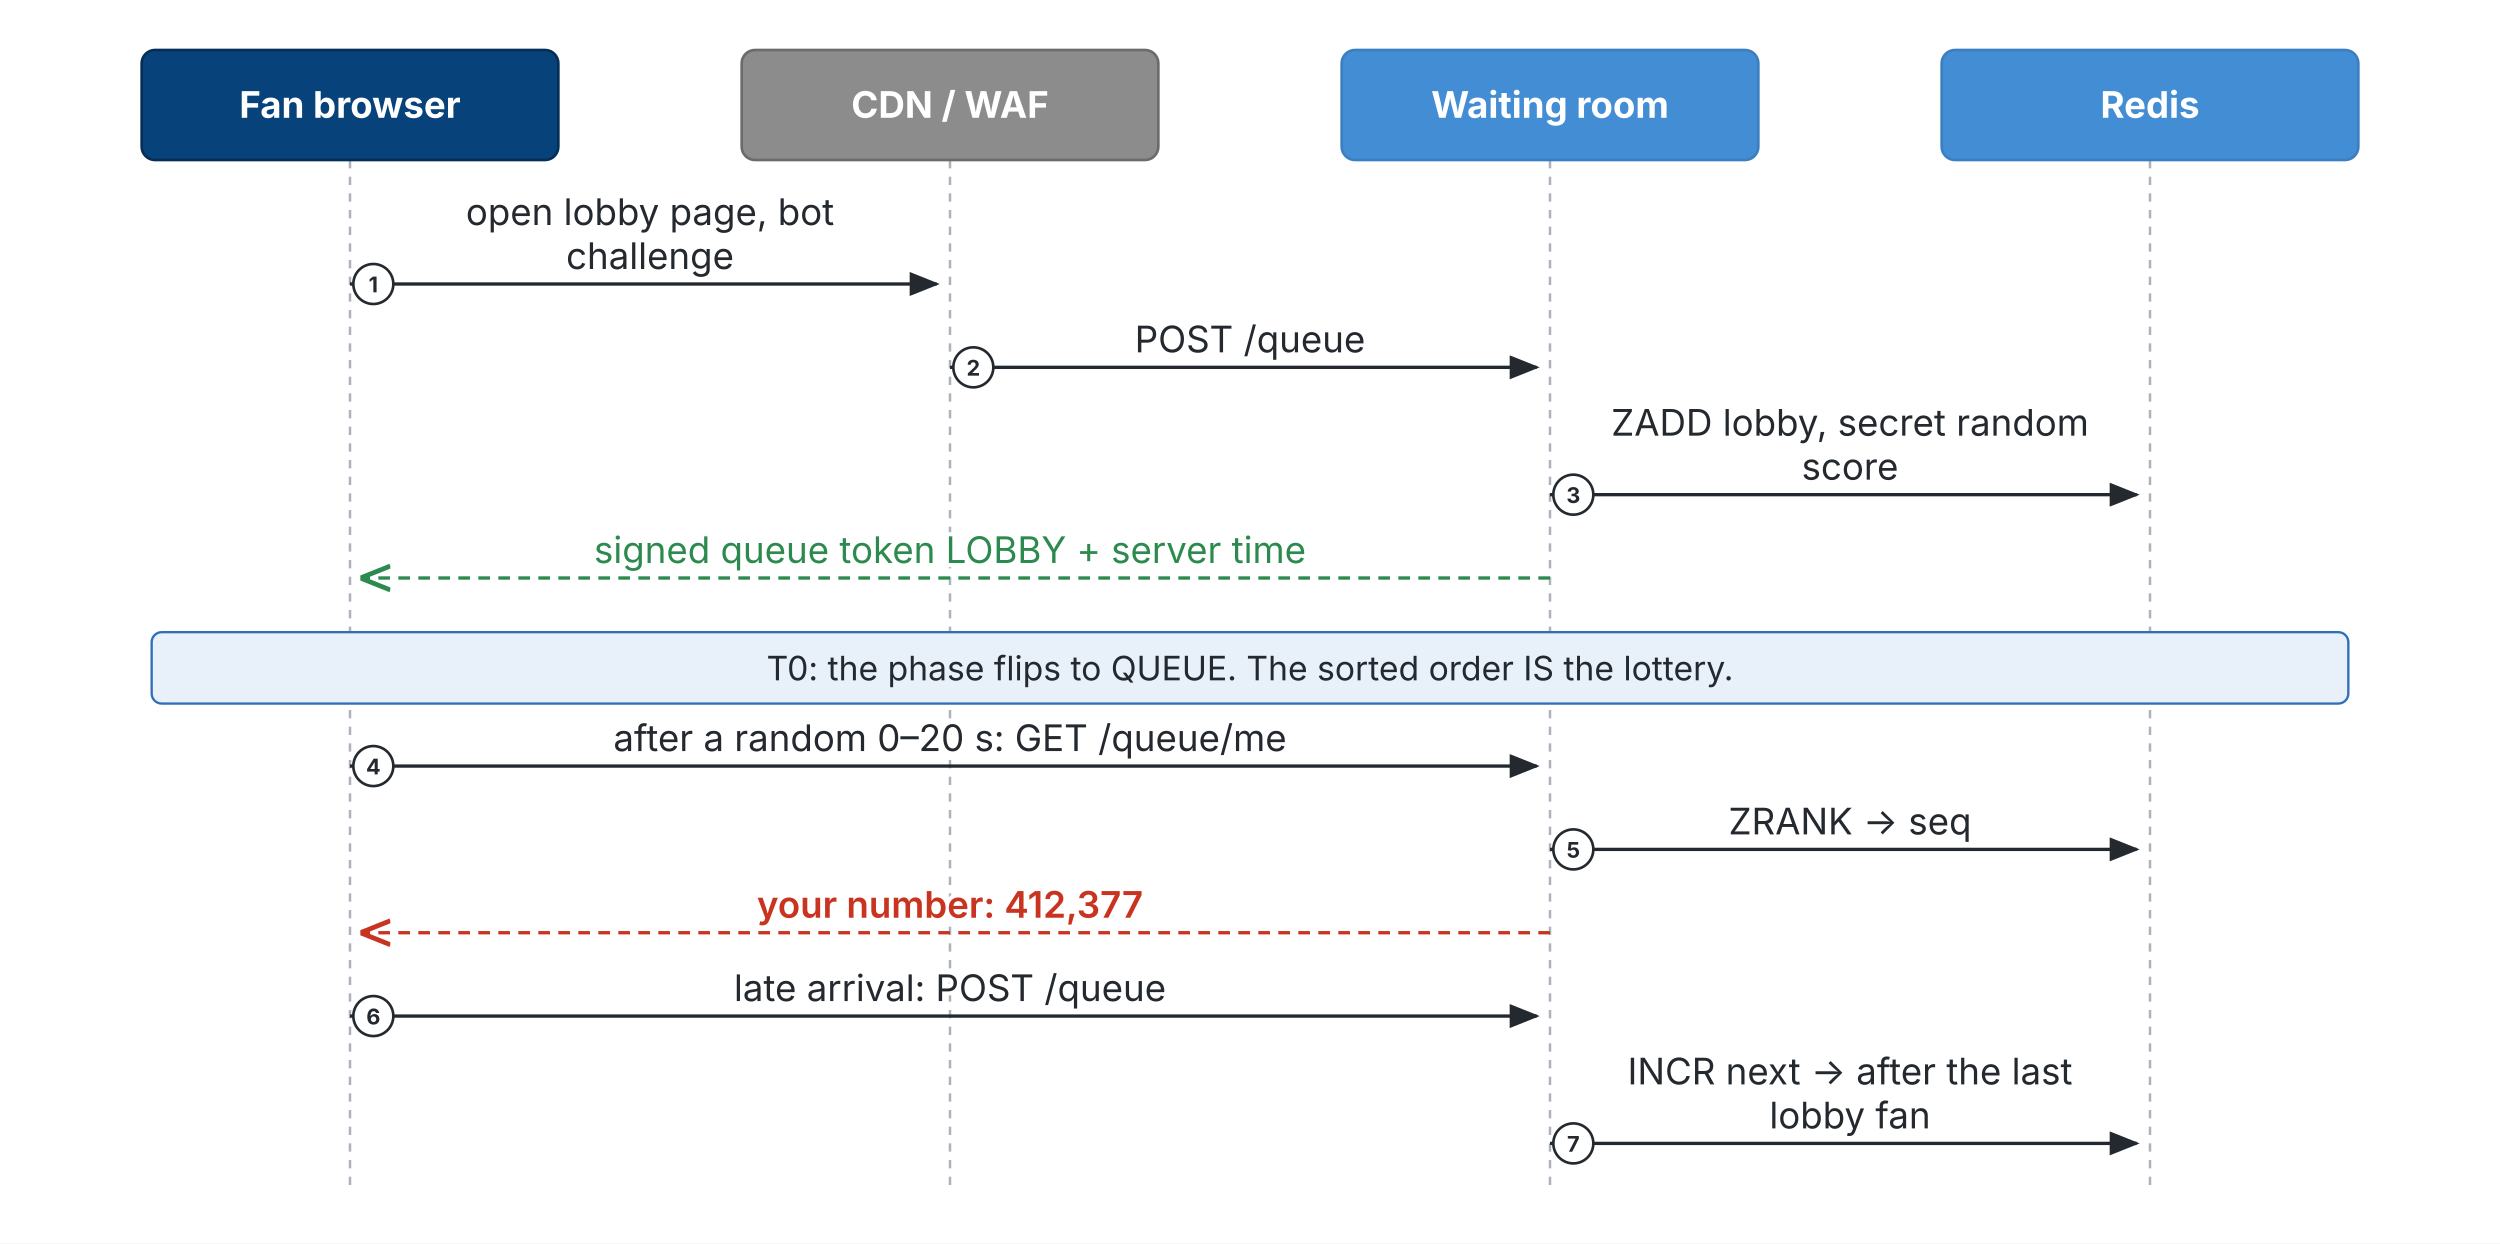
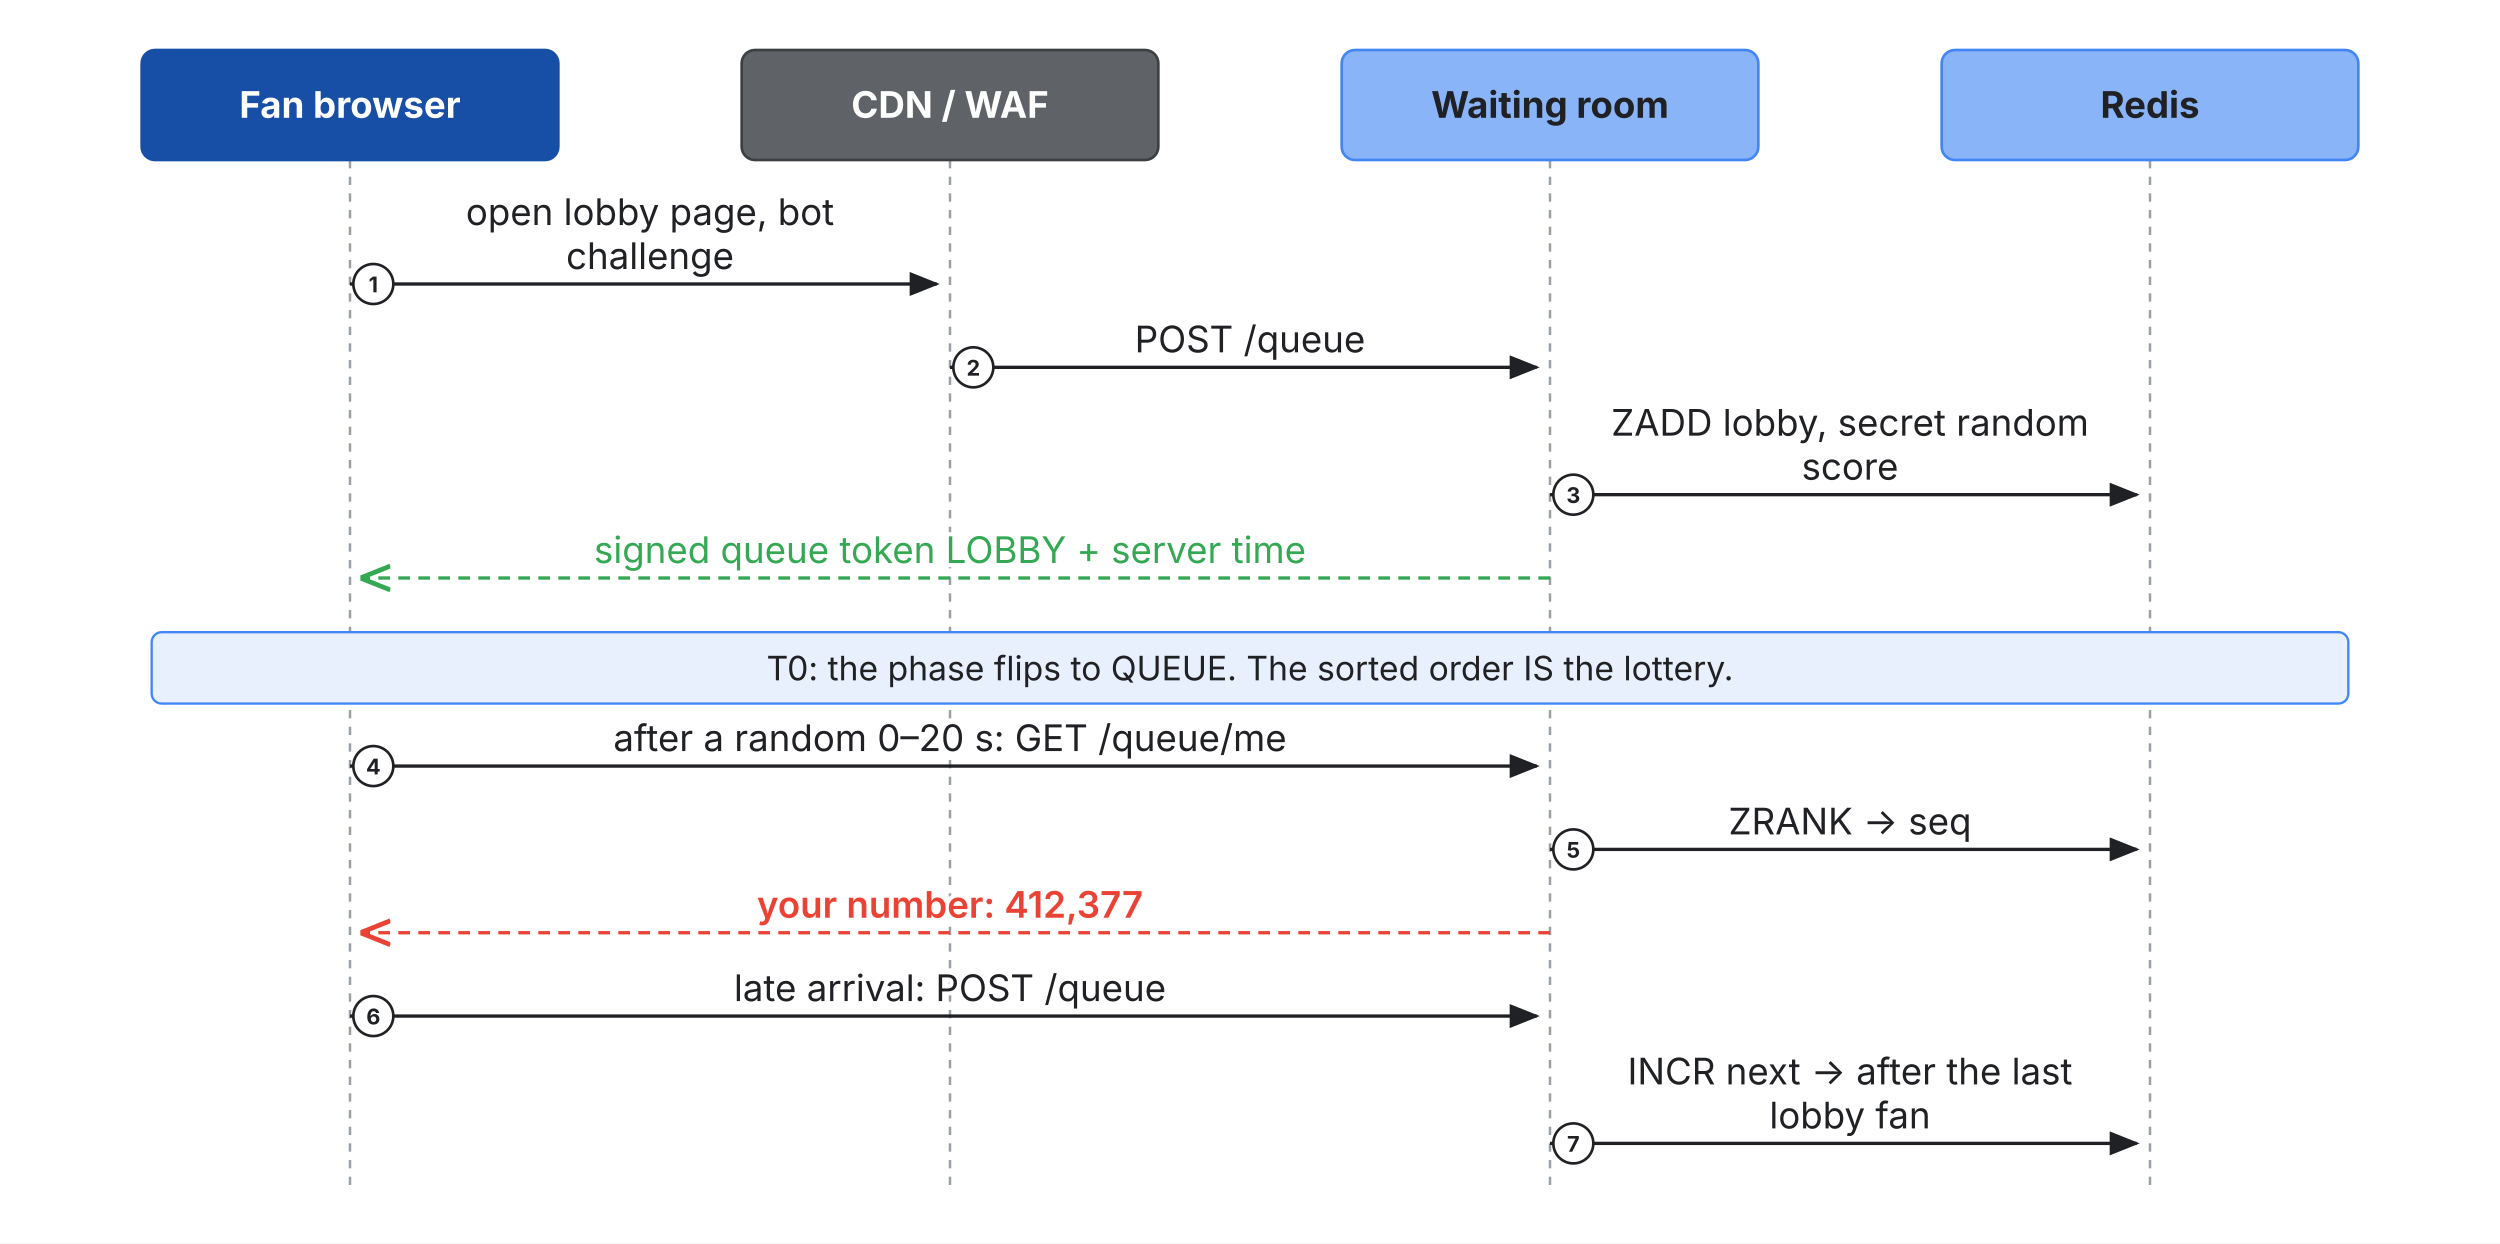
<svg xmlns="http://www.w3.org/2000/svg" class="seq" viewBox="0 0 1500 746" width="1500" height="746">
  <defs>
-     <marker id="sq-f-c8341f" viewBox="0 0 10 10" refX="9" refY="5" markerWidth="9" markerHeight="9" orient="auto">
-       <path d="M0,1 L10,5 L0,9 z" fill="#c8341f" />
+     <marker id="sq-f-34a853" viewBox="0 0 10 10" refX="9" refY="5" markerWidth="9" markerHeight="9" orient="auto">
+       <path d="M0,1 L10,5 L0,9 z" fill="#34a853" />
    </marker>
-     <marker id="sq-o-c8341f" viewBox="0 0 10 10" refX="9" refY="5" markerWidth="9" markerHeight="9" orient="auto">
-       <path d="M0,1 L10,5 L0,9" fill="none" stroke="#c8341f" stroke-width="1.6" />
+     <marker id="sq-o-34a853" viewBox="0 0 10 10" refX="9" refY="5" markerWidth="9" markerHeight="9" orient="auto">
+       <path d="M0,1 L10,5 L0,9" fill="none" stroke="#34a853" stroke-width="1.6" />
    </marker>
-     <marker id="sq-f-2d8a4e" viewBox="0 0 10 10" refX="9" refY="5" markerWidth="9" markerHeight="9" orient="auto">
-       <path d="M0,1 L10,5 L0,9 z" fill="#2d8a4e" />
+     <marker id="sq-f-202124" viewBox="0 0 10 10" refX="9" refY="5" markerWidth="9" markerHeight="9" orient="auto">
+       <path d="M0,1 L10,5 L0,9 z" fill="#202124" />
    </marker>
-     <marker id="sq-o-2d8a4e" viewBox="0 0 10 10" refX="9" refY="5" markerWidth="9" markerHeight="9" orient="auto">
-       <path d="M0,1 L10,5 L0,9" fill="none" stroke="#2d8a4e" stroke-width="1.6" />
+     <marker id="sq-o-202124" viewBox="0 0 10 10" refX="9" refY="5" markerWidth="9" markerHeight="9" orient="auto">
+       <path d="M0,1 L10,5 L0,9" fill="none" stroke="#202124" stroke-width="1.6" />
    </marker>
-     <marker id="sq-f-24292f" viewBox="0 0 10 10" refX="9" refY="5" markerWidth="9" markerHeight="9" orient="auto">
-       <path d="M0,1 L10,5 L0,9 z" fill="#24292f" />
+     <marker id="sq-f-ea4335" viewBox="0 0 10 10" refX="9" refY="5" markerWidth="9" markerHeight="9" orient="auto">
+       <path d="M0,1 L10,5 L0,9 z" fill="#ea4335" />
    </marker>
-     <marker id="sq-o-24292f" viewBox="0 0 10 10" refX="9" refY="5" markerWidth="9" markerHeight="9" orient="auto">
-       <path d="M0,1 L10,5 L0,9" fill="none" stroke="#24292f" stroke-width="1.6" />
+     <marker id="sq-o-ea4335" viewBox="0 0 10 10" refX="9" refY="5" markerWidth="9" markerHeight="9" orient="auto">
+       <path d="M0,1 L10,5 L0,9" fill="none" stroke="#ea4335" stroke-width="1.6" />
    </marker>
  </defs>
  <rect width="1500" height="746" fill="#ffffff" />
-   <line x1="210.0" y1="96" x2="210.0" y2="716.04" stroke="#aab3bd" stroke-width="1.5" stroke-dasharray="5 5" />
-   <rect x="85.0" y="30" width="250" height="66" rx="8" fill="#08427b" stroke="#052e56" stroke-width="1.6" />
-   <text x="210.0" y="70.7" text-anchor="middle" font-family="Inter, Helvetica, Arial, sans-serif" font-size="22" font-weight="700" fill="#ffffff">Fan browser</text>
-   <line x1="570.0" y1="96" x2="570.0" y2="716.04" stroke="#aab3bd" stroke-width="1.5" stroke-dasharray="5 5" />
-   <rect x="445.0" y="30" width="250" height="66" rx="8" fill="#8c8c8c" stroke="#6b6b6b" stroke-width="1.6" />
-   <text x="570.0" y="70.7" text-anchor="middle" font-family="Inter, Helvetica, Arial, sans-serif" font-size="22" font-weight="700" fill="#ffffff">CDN / WAF</text>
-   <line x1="930.0" y1="96" x2="930.0" y2="716.04" stroke="#aab3bd" stroke-width="1.5" stroke-dasharray="5 5" />
-   <rect x="805.0" y="30" width="250" height="66" rx="8" fill="#438dd5" stroke="#3c7fc0" stroke-width="1.6" />
-   <text x="930.0" y="70.7" text-anchor="middle" font-family="Inter, Helvetica, Arial, sans-serif" font-size="22" font-weight="700" fill="#ffffff">Waiting room</text>
-   <line x1="1290.0" y1="96" x2="1290.0" y2="716.04" stroke="#aab3bd" stroke-width="1.5" stroke-dasharray="5 5" />
-   <rect x="1165.0" y="30" width="250" height="66" rx="8" fill="#438dd5" stroke="#3c7fc0" stroke-width="1.6" />
-   <text x="1290.0" y="70.7" text-anchor="middle" font-family="Inter, Helvetica, Arial, sans-serif" font-size="22" font-weight="700" fill="#ffffff">Redis</text>
-   <line x1="210.0" y1="170.4" x2="562.0" y2="170.4" stroke="#24292f" stroke-width="2" marker-end="url(#sq-f-24292f)" />
-   <circle cx="224.0" cy="170.4" r="12" fill="#ffffff" stroke="#24292f" stroke-width="1.6" />
-   <text x="224.0" y="175.4" text-anchor="middle" font-family="Inter, Helvetica, Arial, sans-serif" font-size="13" font-weight="700" fill="#24292f">1</text>
-   <text x="390.0" y="135.0" text-anchor="middle" font-family="Inter, Helvetica, Arial, sans-serif" font-size="22" fill="#24292f" font-weight="400" paint-order="stroke" stroke="#ffffff" stroke-width="5" stroke-linejoin="round">open lobby page, bot</text>
-   <text x="390.0" y="161.4" text-anchor="middle" font-family="Inter, Helvetica, Arial, sans-serif" font-size="22" fill="#24292f" font-weight="400" paint-order="stroke" stroke="#ffffff" stroke-width="5" stroke-linejoin="round">challenge</text>
-   <line x1="570.0" y1="220.4" x2="922.0" y2="220.4" stroke="#24292f" stroke-width="2" marker-end="url(#sq-f-24292f)" />
-   <circle cx="584.0" cy="220.4" r="12" fill="#ffffff" stroke="#24292f" stroke-width="1.6" />
-   <text x="584.0" y="225.4" text-anchor="middle" font-family="Inter, Helvetica, Arial, sans-serif" font-size="13" font-weight="700" fill="#24292f">2</text>
-   <text x="750.0" y="211.4" text-anchor="middle" font-family="Inter, Helvetica, Arial, sans-serif" font-size="22" fill="#24292f" font-weight="400" paint-order="stroke" stroke="#ffffff" stroke-width="5" stroke-linejoin="round">POST /queue</text>
-   <line x1="930.0" y1="296.8" x2="1282.0" y2="296.8" stroke="#24292f" stroke-width="2" marker-end="url(#sq-f-24292f)" />
-   <circle cx="944.0" cy="296.8" r="12" fill="#ffffff" stroke="#24292f" stroke-width="1.6" />
-   <text x="944.0" y="301.8" text-anchor="middle" font-family="Inter, Helvetica, Arial, sans-serif" font-size="13" font-weight="700" fill="#24292f">3</text>
-   <text x="1110.0" y="261.4" text-anchor="middle" font-family="Inter, Helvetica, Arial, sans-serif" font-size="22" fill="#24292f" font-weight="400" paint-order="stroke" stroke="#ffffff" stroke-width="5" stroke-linejoin="round">ZADD lobby, secret random</text>
-   <text x="1110.0" y="287.8" text-anchor="middle" font-family="Inter, Helvetica, Arial, sans-serif" font-size="22" fill="#24292f" font-weight="400" paint-order="stroke" stroke="#ffffff" stroke-width="5" stroke-linejoin="round">score</text>
-   <line x1="930.0" y1="346.8" x2="218.0" y2="346.8" stroke="#2d8a4e" stroke-width="2" stroke-dasharray="7 5" marker-end="url(#sq-o-2d8a4e)" />
-   <text x="570.0" y="337.8" text-anchor="middle" font-family="Inter, Helvetica, Arial, sans-serif" font-size="22" fill="#2d8a4e" font-weight="400" paint-order="stroke" stroke="#ffffff" stroke-width="5" stroke-linejoin="round">signed queue token LOBBY + server time</text>
-   <rect x="91.0" y="379.3" width="1318.0" height="42.84" rx="6" fill="#e8f0fa" stroke="#2f6fb5" stroke-width="1.4" />
-   <text x="750.0" y="408.2" text-anchor="middle" font-family="Inter, Helvetica, Arial, sans-serif" font-size="20.2" fill="#24292f">T0: the phase flips to QUEUE. The sorted order IS the lottery.</text>
-   <line x1="210.0" y1="459.64" x2="922.0" y2="459.64" stroke="#24292f" stroke-width="2" marker-end="url(#sq-f-24292f)" />
-   <circle cx="224.0" cy="459.64" r="12" fill="#ffffff" stroke="#24292f" stroke-width="1.6" />
-   <text x="224.0" y="464.64" text-anchor="middle" font-family="Inter, Helvetica, Arial, sans-serif" font-size="13" font-weight="700" fill="#24292f">4</text>
-   <text x="570.0" y="450.64" text-anchor="middle" font-family="Inter, Helvetica, Arial, sans-serif" font-size="22" fill="#24292f" font-weight="400" paint-order="stroke" stroke="#ffffff" stroke-width="5" stroke-linejoin="round">after a random 0–20 s: GET /queue/me</text>
-   <line x1="930.0" y1="509.64" x2="1282.0" y2="509.64" stroke="#24292f" stroke-width="2" marker-end="url(#sq-f-24292f)" />
-   <circle cx="944.0" cy="509.64" r="12" fill="#ffffff" stroke="#24292f" stroke-width="1.6" />
-   <text x="944.0" y="514.64" text-anchor="middle" font-family="Inter, Helvetica, Arial, sans-serif" font-size="13" font-weight="700" fill="#24292f">5</text>
-   <text x="1110.0" y="500.64" text-anchor="middle" font-family="Inter, Helvetica, Arial, sans-serif" font-size="22" fill="#24292f" font-weight="400" paint-order="stroke" stroke="#ffffff" stroke-width="5" stroke-linejoin="round">ZRANK → seq</text>
-   <line x1="930.0" y1="559.64" x2="218.0" y2="559.64" stroke="#c8341f" stroke-width="2" stroke-dasharray="7 5" marker-end="url(#sq-o-c8341f)" />
-   <text x="570.0" y="550.64" text-anchor="middle" font-family="Inter, Helvetica, Arial, sans-serif" font-size="22" fill="#c8341f" font-weight="600" paint-order="stroke" stroke="#ffffff" stroke-width="5" stroke-linejoin="round">your number: 412,377</text>
-   <line x1="210.0" y1="609.64" x2="922.0" y2="609.64" stroke="#24292f" stroke-width="2" marker-end="url(#sq-f-24292f)" />
-   <circle cx="224.0" cy="609.64" r="12" fill="#ffffff" stroke="#24292f" stroke-width="1.6" />
-   <text x="224.0" y="614.64" text-anchor="middle" font-family="Inter, Helvetica, Arial, sans-serif" font-size="13" font-weight="700" fill="#24292f">6</text>
-   <text x="570.0" y="600.64" text-anchor="middle" font-family="Inter, Helvetica, Arial, sans-serif" font-size="22" fill="#24292f" font-weight="400" paint-order="stroke" stroke="#ffffff" stroke-width="5" stroke-linejoin="round">late arrival: POST /queue</text>
-   <line x1="930.0" y1="686.04" x2="1282.0" y2="686.04" stroke="#24292f" stroke-width="2" marker-end="url(#sq-f-24292f)" />
-   <circle cx="944.0" cy="686.04" r="12" fill="#ffffff" stroke="#24292f" stroke-width="1.6" />
-   <text x="944.0" y="691.04" text-anchor="middle" font-family="Inter, Helvetica, Arial, sans-serif" font-size="13" font-weight="700" fill="#24292f">7</text>
-   <text x="1110.0" y="650.64" text-anchor="middle" font-family="Inter, Helvetica, Arial, sans-serif" font-size="22" fill="#24292f" font-weight="400" paint-order="stroke" stroke="#ffffff" stroke-width="5" stroke-linejoin="round">INCR next → after the last</text>
-   <text x="1110.0" y="677.04" text-anchor="middle" font-family="Inter, Helvetica, Arial, sans-serif" font-size="22" fill="#24292f" font-weight="400" paint-order="stroke" stroke="#ffffff" stroke-width="5" stroke-linejoin="round">lobby fan</text>
+   <g data-k="p:fan">
+     <line x1="210.0" y1="96" x2="210.0" y2="716.04" stroke="#9aa0a6" stroke-width="1.5" stroke-dasharray="5 5" />
+     <rect x="85.0" y="30" width="250" height="66" rx="8" fill="#174ea6" stroke="#174ea6" stroke-width="1.6" />
+     <text x="210.0" y="70.7" text-anchor="middle" font-family="Inter, Roboto, sans-serif" font-size="22" font-weight="700" fill="#ffffff">Fan browser</text>
+   </g>
+   <g data-k="p:cdn">
+     <line x1="570.0" y1="96" x2="570.0" y2="716.04" stroke="#9aa0a6" stroke-width="1.5" stroke-dasharray="5 5" />
+     <rect x="445.0" y="30" width="250" height="66" rx="8" fill="#5f6368" stroke="#3c4043" stroke-width="1.6" />
+     <text x="570.0" y="70.7" text-anchor="middle" font-family="Inter, Roboto, sans-serif" font-size="22" font-weight="700" fill="#ffffff">CDN / WAF</text>
+   </g>
+   <g data-k="p:wr">
+     <line x1="930.0" y1="96" x2="930.0" y2="716.04" stroke="#9aa0a6" stroke-width="1.5" stroke-dasharray="5 5" />
+     <rect x="805.0" y="30" width="250" height="66" rx="8" fill="#8ab4f8" stroke="#4285f4" stroke-width="1.6" />
+     <text x="930.0" y="70.7" text-anchor="middle" font-family="Inter, Roboto, sans-serif" font-size="22" font-weight="700" fill="#202124">Waiting room</text>
+   </g>
+   <g data-k="p:r">
+     <line x1="1290.0" y1="96" x2="1290.0" y2="716.04" stroke="#9aa0a6" stroke-width="1.5" stroke-dasharray="5 5" />
+     <rect x="1165.0" y="30" width="250" height="66" rx="8" fill="#8ab4f8" stroke="#4285f4" stroke-width="1.6" />
+     <text x="1290.0" y="70.7" text-anchor="middle" font-family="Inter, Roboto, sans-serif" font-size="22" font-weight="700" fill="#202124">Redis</text>
+   </g>
+   <g data-k="s:0">
+     <line x1="210.0" y1="170.4" x2="562.0" y2="170.4" stroke="#202124" stroke-width="2" marker-end="url(#sq-f-202124)" />
+     <circle cx="224.0" cy="170.4" r="12" fill="#ffffff" stroke="#202124" stroke-width="1.6" />
+     <text x="224.0" y="175.4" text-anchor="middle" font-family="Inter, Roboto, sans-serif" font-size="13" font-weight="700" fill="#202124">1</text>
+     <text x="390.0" y="135.0" text-anchor="middle" font-family="Inter, Roboto, sans-serif" font-size="22" fill="#202124" font-weight="400" paint-order="stroke" stroke="#ffffff" stroke-width="5" stroke-linejoin="round">open lobby page, bot</text>
+     <text x="390.0" y="161.4" text-anchor="middle" font-family="Inter, Roboto, sans-serif" font-size="22" fill="#202124" font-weight="400" paint-order="stroke" stroke="#ffffff" stroke-width="5" stroke-linejoin="round">challenge</text>
+   </g>
+   <g data-k="s:1">
+     <line x1="570.0" y1="220.4" x2="922.0" y2="220.4" stroke="#202124" stroke-width="2" marker-end="url(#sq-f-202124)" />
+     <circle cx="584.0" cy="220.4" r="12" fill="#ffffff" stroke="#202124" stroke-width="1.6" />
+     <text x="584.0" y="225.4" text-anchor="middle" font-family="Inter, Roboto, sans-serif" font-size="13" font-weight="700" fill="#202124">2</text>
+     <text x="750.0" y="211.4" text-anchor="middle" font-family="Inter, Roboto, sans-serif" font-size="22" fill="#202124" font-weight="400" paint-order="stroke" stroke="#ffffff" stroke-width="5" stroke-linejoin="round">POST /queue</text>
+   </g>
+   <g data-k="s:2">
+     <line x1="930.0" y1="296.8" x2="1282.0" y2="296.8" stroke="#202124" stroke-width="2" marker-end="url(#sq-f-202124)" />
+     <circle cx="944.0" cy="296.8" r="12" fill="#ffffff" stroke="#202124" stroke-width="1.6" />
+     <text x="944.0" y="301.8" text-anchor="middle" font-family="Inter, Roboto, sans-serif" font-size="13" font-weight="700" fill="#202124">3</text>
+     <text x="1110.0" y="261.4" text-anchor="middle" font-family="Inter, Roboto, sans-serif" font-size="22" fill="#202124" font-weight="400" paint-order="stroke" stroke="#ffffff" stroke-width="5" stroke-linejoin="round">ZADD lobby, secret random</text>
+     <text x="1110.0" y="287.8" text-anchor="middle" font-family="Inter, Roboto, sans-serif" font-size="22" fill="#202124" font-weight="400" paint-order="stroke" stroke="#ffffff" stroke-width="5" stroke-linejoin="round">score</text>
+   </g>
+   <g data-k="s:3">
+     <line x1="930.0" y1="346.8" x2="218.0" y2="346.8" stroke="#34a853" stroke-width="2" stroke-dasharray="7 5" marker-end="url(#sq-o-34a853)" />
+     <text x="570.0" y="337.8" text-anchor="middle" font-family="Inter, Roboto, sans-serif" font-size="22" fill="#34a853" font-weight="400" paint-order="stroke" stroke="#ffffff" stroke-width="5" stroke-linejoin="round">signed queue token LOBBY + server time</text>
+   </g>
+   <g data-k="s:4">
+     <rect x="91.0" y="379.3" width="1318.0" height="42.84" rx="6" fill="#e8f0fe" stroke="#4285f4" stroke-width="1.4" />
+     <text x="750.0" y="408.2" text-anchor="middle" font-family="Inter, Roboto, sans-serif" font-size="20.2" fill="#202124">T0: the phase flips to QUEUE. The sorted order IS the lottery.</text>
+   </g>
+   <g data-k="s:5">
+     <line x1="210.0" y1="459.64" x2="922.0" y2="459.64" stroke="#202124" stroke-width="2" marker-end="url(#sq-f-202124)" />
+     <circle cx="224.0" cy="459.64" r="12" fill="#ffffff" stroke="#202124" stroke-width="1.6" />
+     <text x="224.0" y="464.64" text-anchor="middle" font-family="Inter, Roboto, sans-serif" font-size="13" font-weight="700" fill="#202124">4</text>
+     <text x="570.0" y="450.64" text-anchor="middle" font-family="Inter, Roboto, sans-serif" font-size="22" fill="#202124" font-weight="400" paint-order="stroke" stroke="#ffffff" stroke-width="5" stroke-linejoin="round">after a random 0–20 s: GET /queue/me</text>
+   </g>
+   <g data-k="s:6">
+     <line x1="930.0" y1="509.64" x2="1282.0" y2="509.64" stroke="#202124" stroke-width="2" marker-end="url(#sq-f-202124)" />
+     <circle cx="944.0" cy="509.64" r="12" fill="#ffffff" stroke="#202124" stroke-width="1.6" />
+     <text x="944.0" y="514.64" text-anchor="middle" font-family="Inter, Roboto, sans-serif" font-size="13" font-weight="700" fill="#202124">5</text>
+     <text x="1110.0" y="500.64" text-anchor="middle" font-family="Inter, Roboto, sans-serif" font-size="22" fill="#202124" font-weight="400" paint-order="stroke" stroke="#ffffff" stroke-width="5" stroke-linejoin="round">ZRANK → seq</text>
+   </g>
+   <g data-k="s:7">
+     <line x1="930.0" y1="559.64" x2="218.0" y2="559.64" stroke="#ea4335" stroke-width="2" stroke-dasharray="7 5" marker-end="url(#sq-o-ea4335)" />
+     <text x="570.0" y="550.64" text-anchor="middle" font-family="Inter, Roboto, sans-serif" font-size="22" fill="#ea4335" font-weight="600" paint-order="stroke" stroke="#ffffff" stroke-width="5" stroke-linejoin="round">your number: 412,377</text>
+   </g>
+   <g data-k="s:8">
+     <line x1="210.0" y1="609.64" x2="922.0" y2="609.64" stroke="#202124" stroke-width="2" marker-end="url(#sq-f-202124)" />
+     <circle cx="224.0" cy="609.64" r="12" fill="#ffffff" stroke="#202124" stroke-width="1.6" />
+     <text x="224.0" y="614.64" text-anchor="middle" font-family="Inter, Roboto, sans-serif" font-size="13" font-weight="700" fill="#202124">6</text>
+     <text x="570.0" y="600.64" text-anchor="middle" font-family="Inter, Roboto, sans-serif" font-size="22" fill="#202124" font-weight="400" paint-order="stroke" stroke="#ffffff" stroke-width="5" stroke-linejoin="round">late arrival: POST /queue</text>
+   </g>
+   <g data-k="s:9">
+     <line x1="930.0" y1="686.04" x2="1282.0" y2="686.04" stroke="#202124" stroke-width="2" marker-end="url(#sq-f-202124)" />
+     <circle cx="944.0" cy="686.04" r="12" fill="#ffffff" stroke="#202124" stroke-width="1.6" />
+     <text x="944.0" y="691.04" text-anchor="middle" font-family="Inter, Roboto, sans-serif" font-size="13" font-weight="700" fill="#202124">7</text>
+     <text x="1110.0" y="650.64" text-anchor="middle" font-family="Inter, Roboto, sans-serif" font-size="22" fill="#202124" font-weight="400" paint-order="stroke" stroke="#ffffff" stroke-width="5" stroke-linejoin="round">INCR next → after the last</text>
+     <text x="1110.0" y="677.04" text-anchor="middle" font-family="Inter, Roboto, sans-serif" font-size="22" fill="#202124" font-weight="400" paint-order="stroke" stroke="#ffffff" stroke-width="5" stroke-linejoin="round">lobby fan</text>
+   </g>
</svg>
